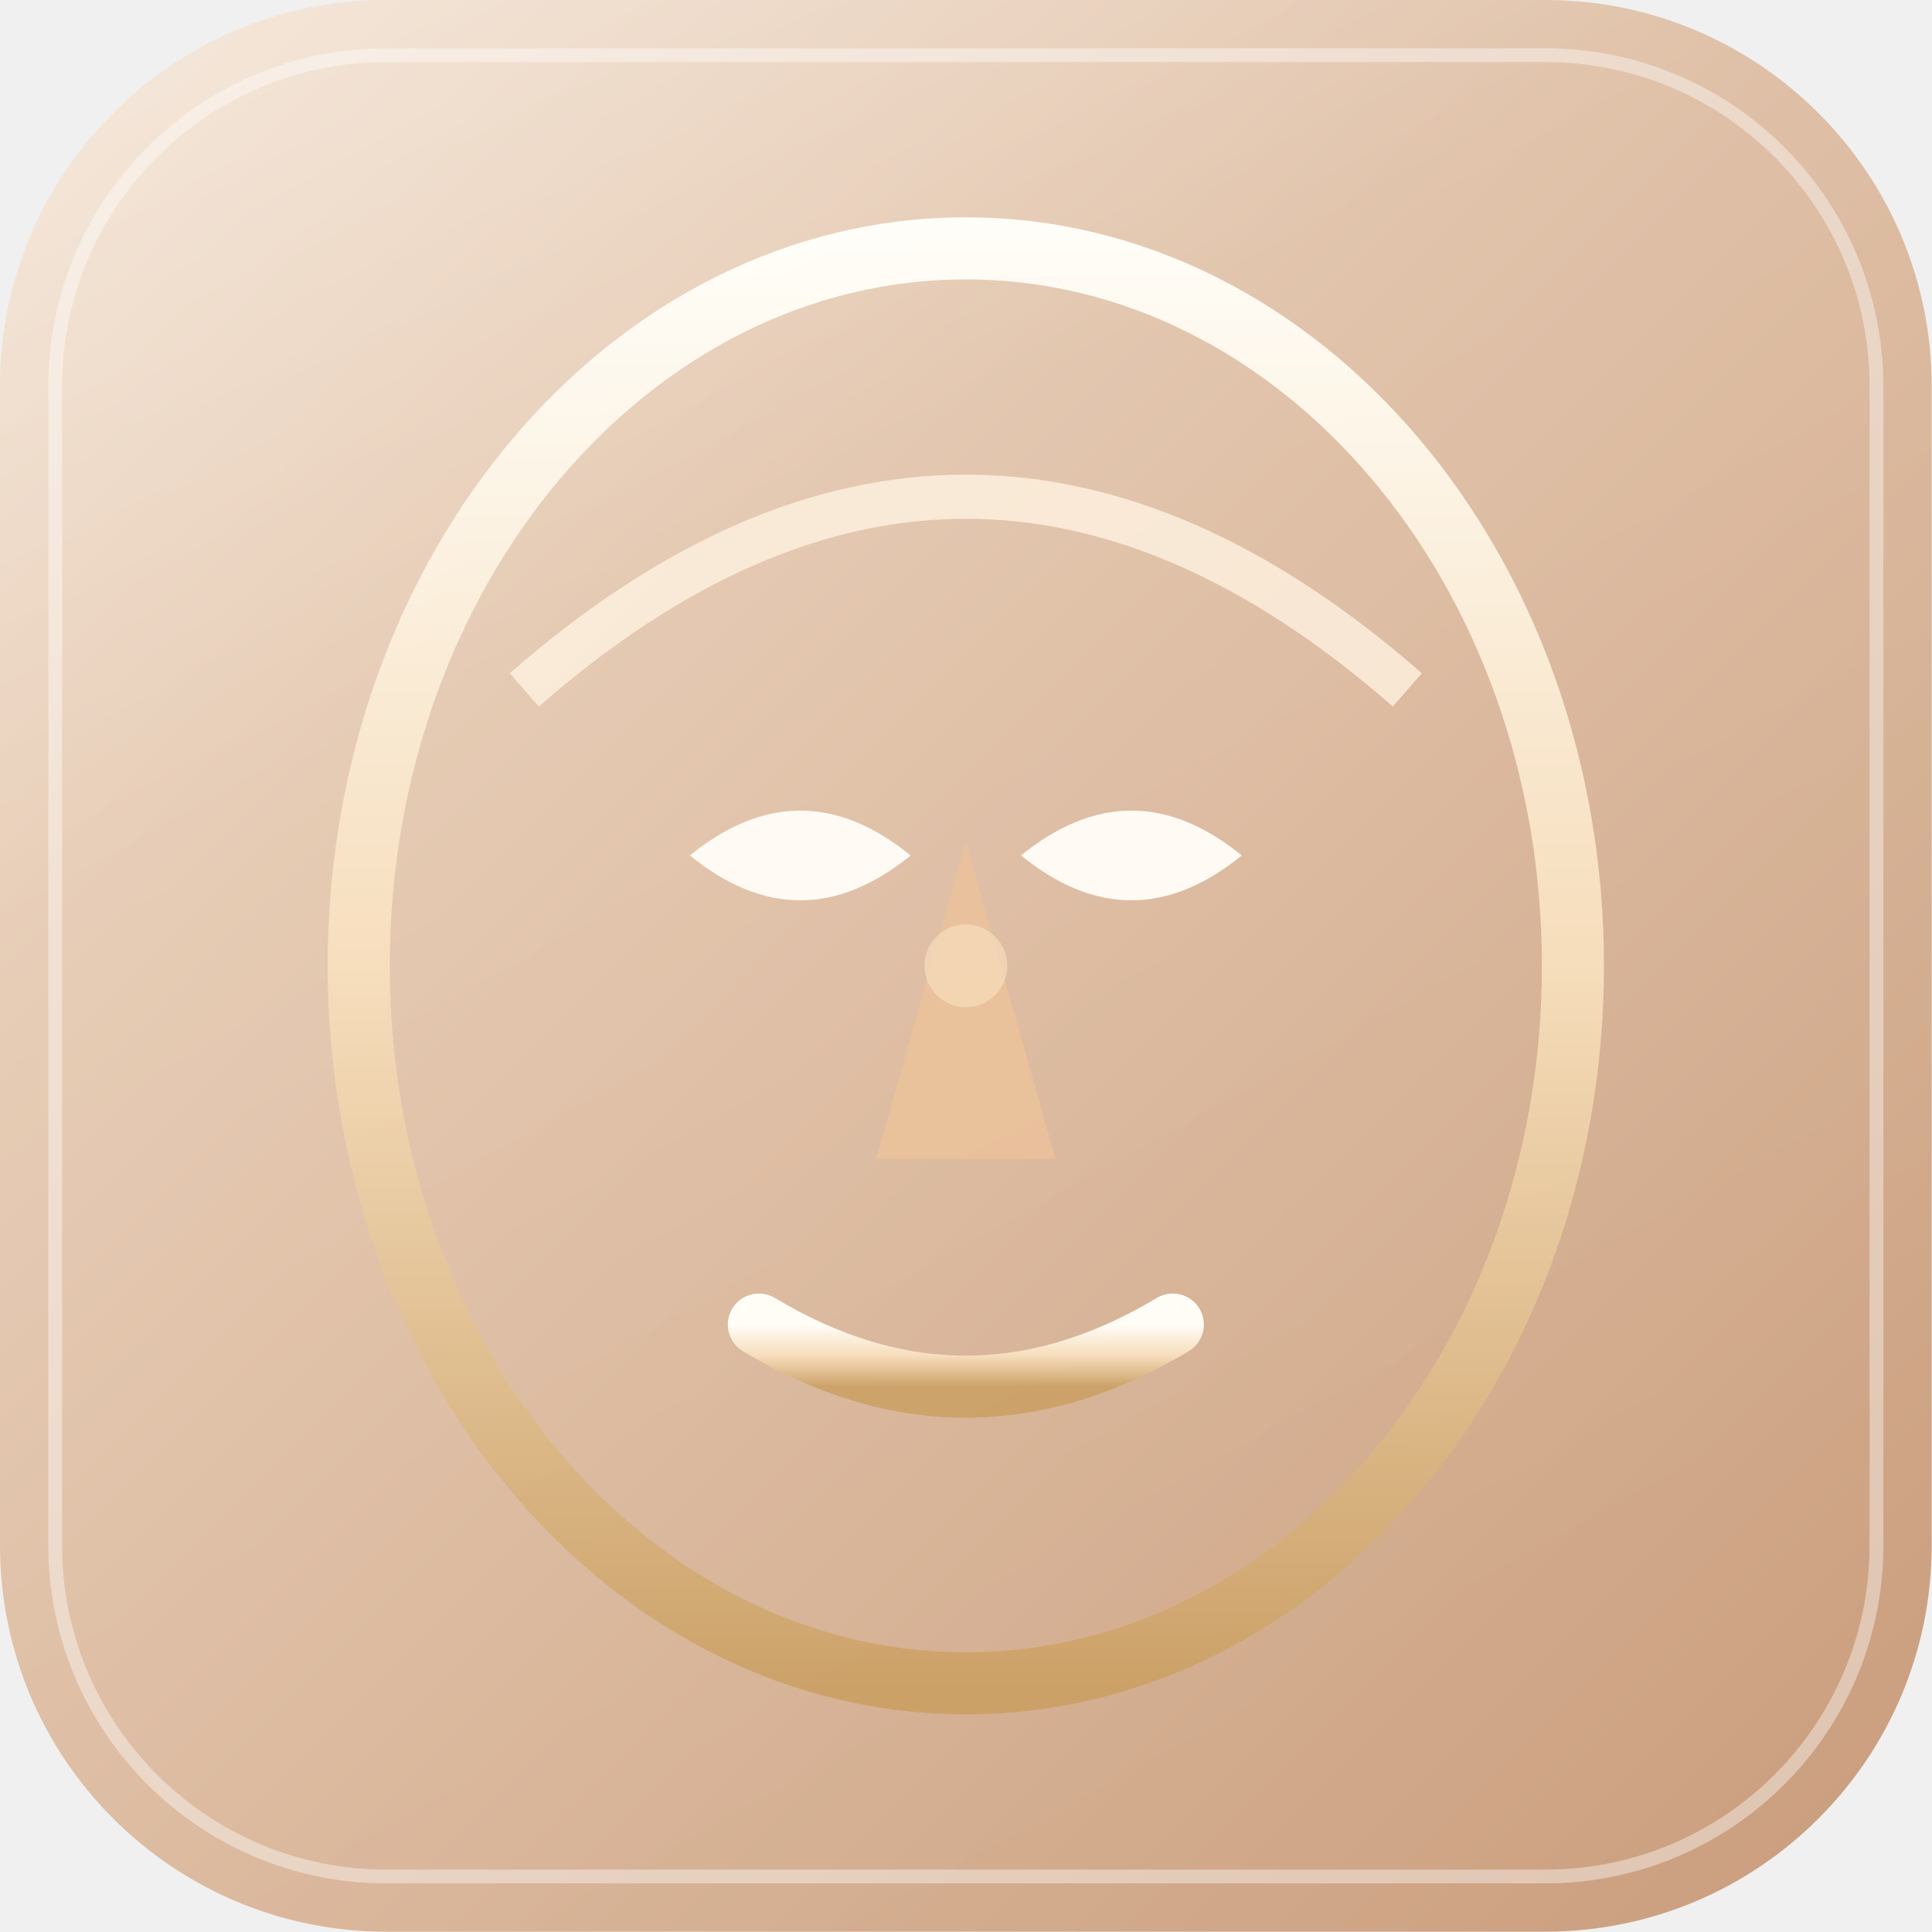
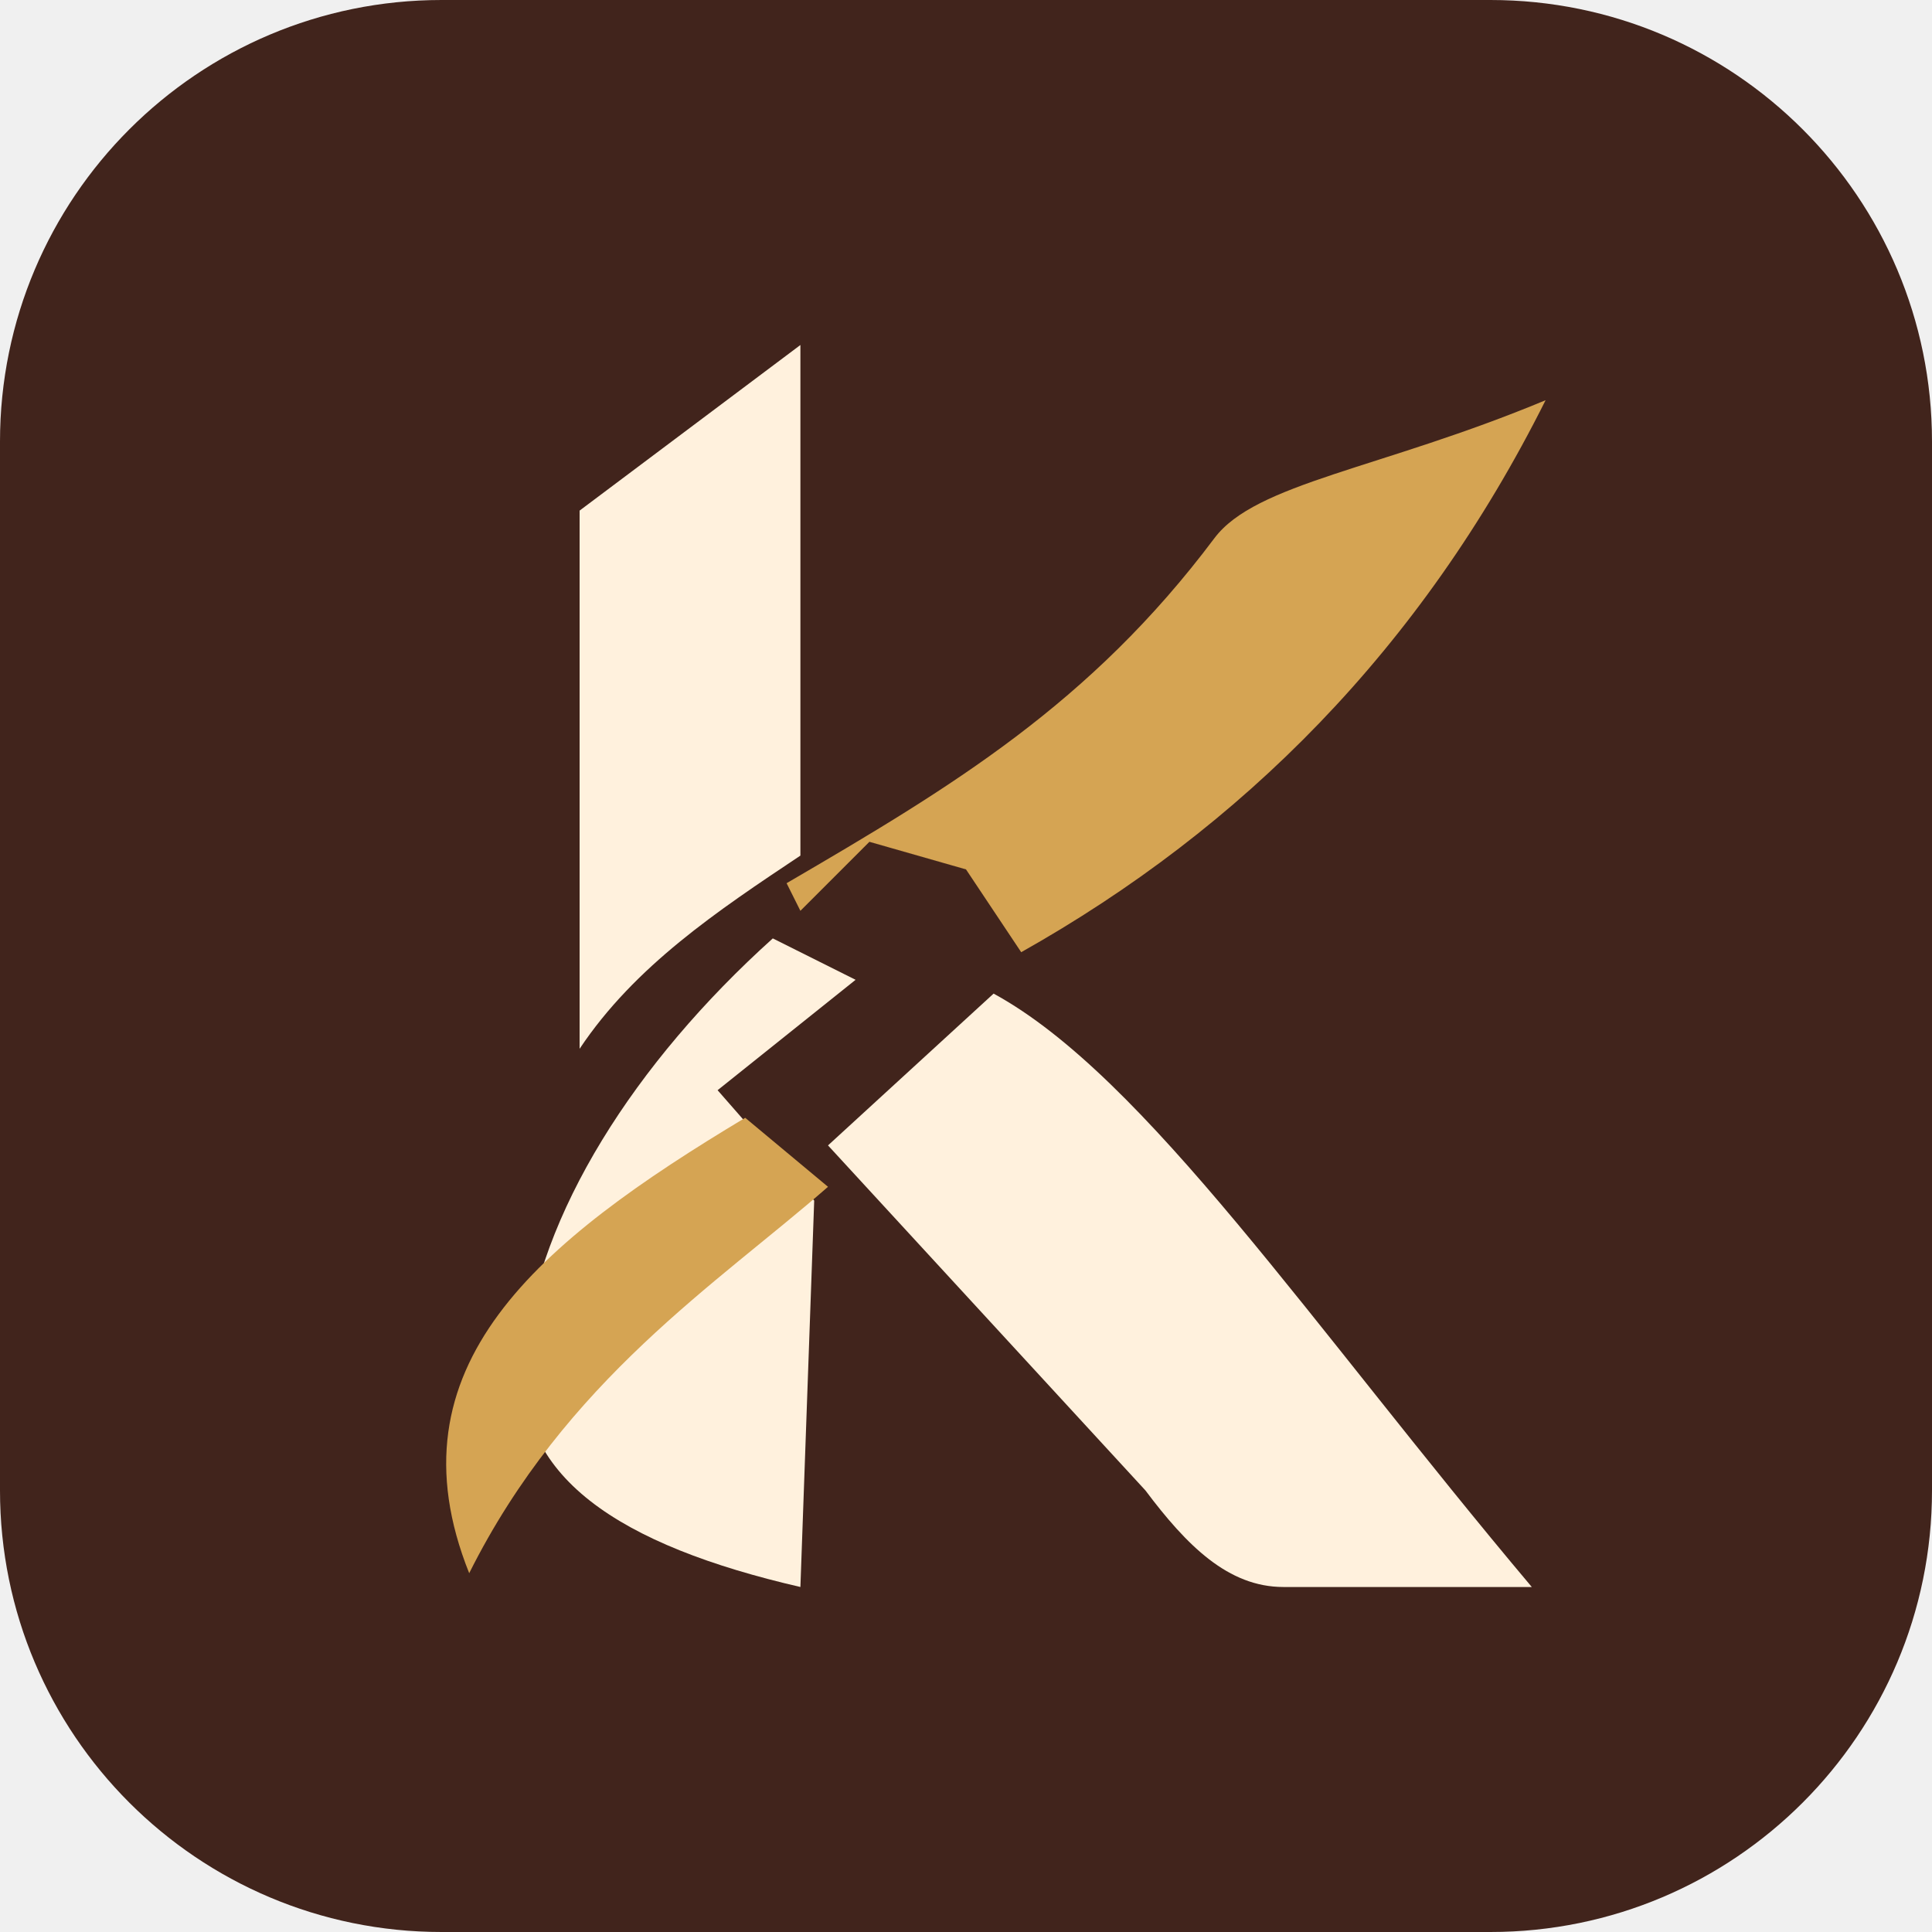
- <svg xmlns="http://www.w3.org/2000/svg" viewBox="140 60 120 120" width="120" height="120">
-   <defs>
-     <linearGradient id="bglg" x1="0%" y1="0%" x2="100%" y2="100%">
-       <stop offset="0%" stop-color="#EFD9C4" />
-       <stop offset="100%" stop-color="#C99C7B" />
-     </linearGradient>
-     <linearGradient id="stlg" x1="0%" y1="0%" x2="0%" y2="100%">
-       <stop offset="0%" stop-color="#FFFDF6" />
-       <stop offset="50%" stop-color="#F6DCB9" />
-       <stop offset="100%" stop-color="#CBA066" />
-     </linearGradient>
-     <linearGradient id="gllg" x1="0%" y1="0%" x2="55%" y2="100%">
-       <stop offset="0%" stop-color="#FFFFFF" stop-opacity="0.45" />
-       <stop offset="38%" stop-color="#FFFFFF" stop-opacity="0.07" />
-       <stop offset="100%" stop-color="#FFFFFF" stop-opacity="0" />
-     </linearGradient>
-   </defs>
-   <g transform="translate(140,60) scale(0.857)">
-     <rect width="140" height="140" rx="28" fill="url(#bglg)" />
-     <ellipse cx="70" cy="70" rx="44" ry="52" fill="none" stroke="url(#stlg)" stroke-width="4.5" />
-     <path d="M38 50 Q70 22 102 50" fill="none" stroke="#FFF1DF" stroke-width="3.2" opacity="0.8" />
-     <path d="M50 62 Q58 55.5 66 62 Q58 68.5 50 62Z" fill="#FFFBF3" />
-     <path d="M74 62 Q82 55.5 90 62 Q82 68.5 74 62Z" fill="#FFFBF3" />
-     <path d="M70 61 L63.5 84 L76.5 84 Z" fill="#E8BE97" />
-     <path d="M55 96 Q70 105 85 96" fill="none" stroke="url(#stlg)" stroke-width="4.5" stroke-linecap="round" />
-     <circle cx="70" cy="70" r="3" fill="#F6DCB9" opacity="0.7" />
-     <rect width="140" height="140" rx="28" fill="url(#gllg)" />
-     <rect x="4" y="4" width="132" height="132" rx="24" fill="none" stroke="#FFFFFF" stroke-width="1" opacity="0.4" />
+ <svg xmlns="http://www.w3.org/2000/svg" viewBox="0 0 140 140">
+   <rect width="140" height="140" rx="32" fill="#41241C" />
+   <g fill="#FFF1DD">
+     <path d="M42 37 L58 25 L58 62 C52 66 46 70 42 76 Z" />
+     <path d="M56 68 L62 71 L52 79 L59 87 L58 115 C45 112 37 107 38 98 C39 88 46 77 56 68 Z" />
+     <path d="M72 72 C83 78 95 96 111 115 L93 115 C89 115 86 112 83 108 L60 83 Z" />
+   </g>
+   <g fill="#D5A453">
+     <path d="M34 114 C28 99 39 90 54 81 L60 86 C52 93 41 100 34 114 Z" />
+     <path d="M57 64 C69 57 79 51 88 39 C91 35 100 34 112 29 C103 47 90 60 74 69 L70 63 L63 61 L58 66 Z" />
  </g>
</svg>
